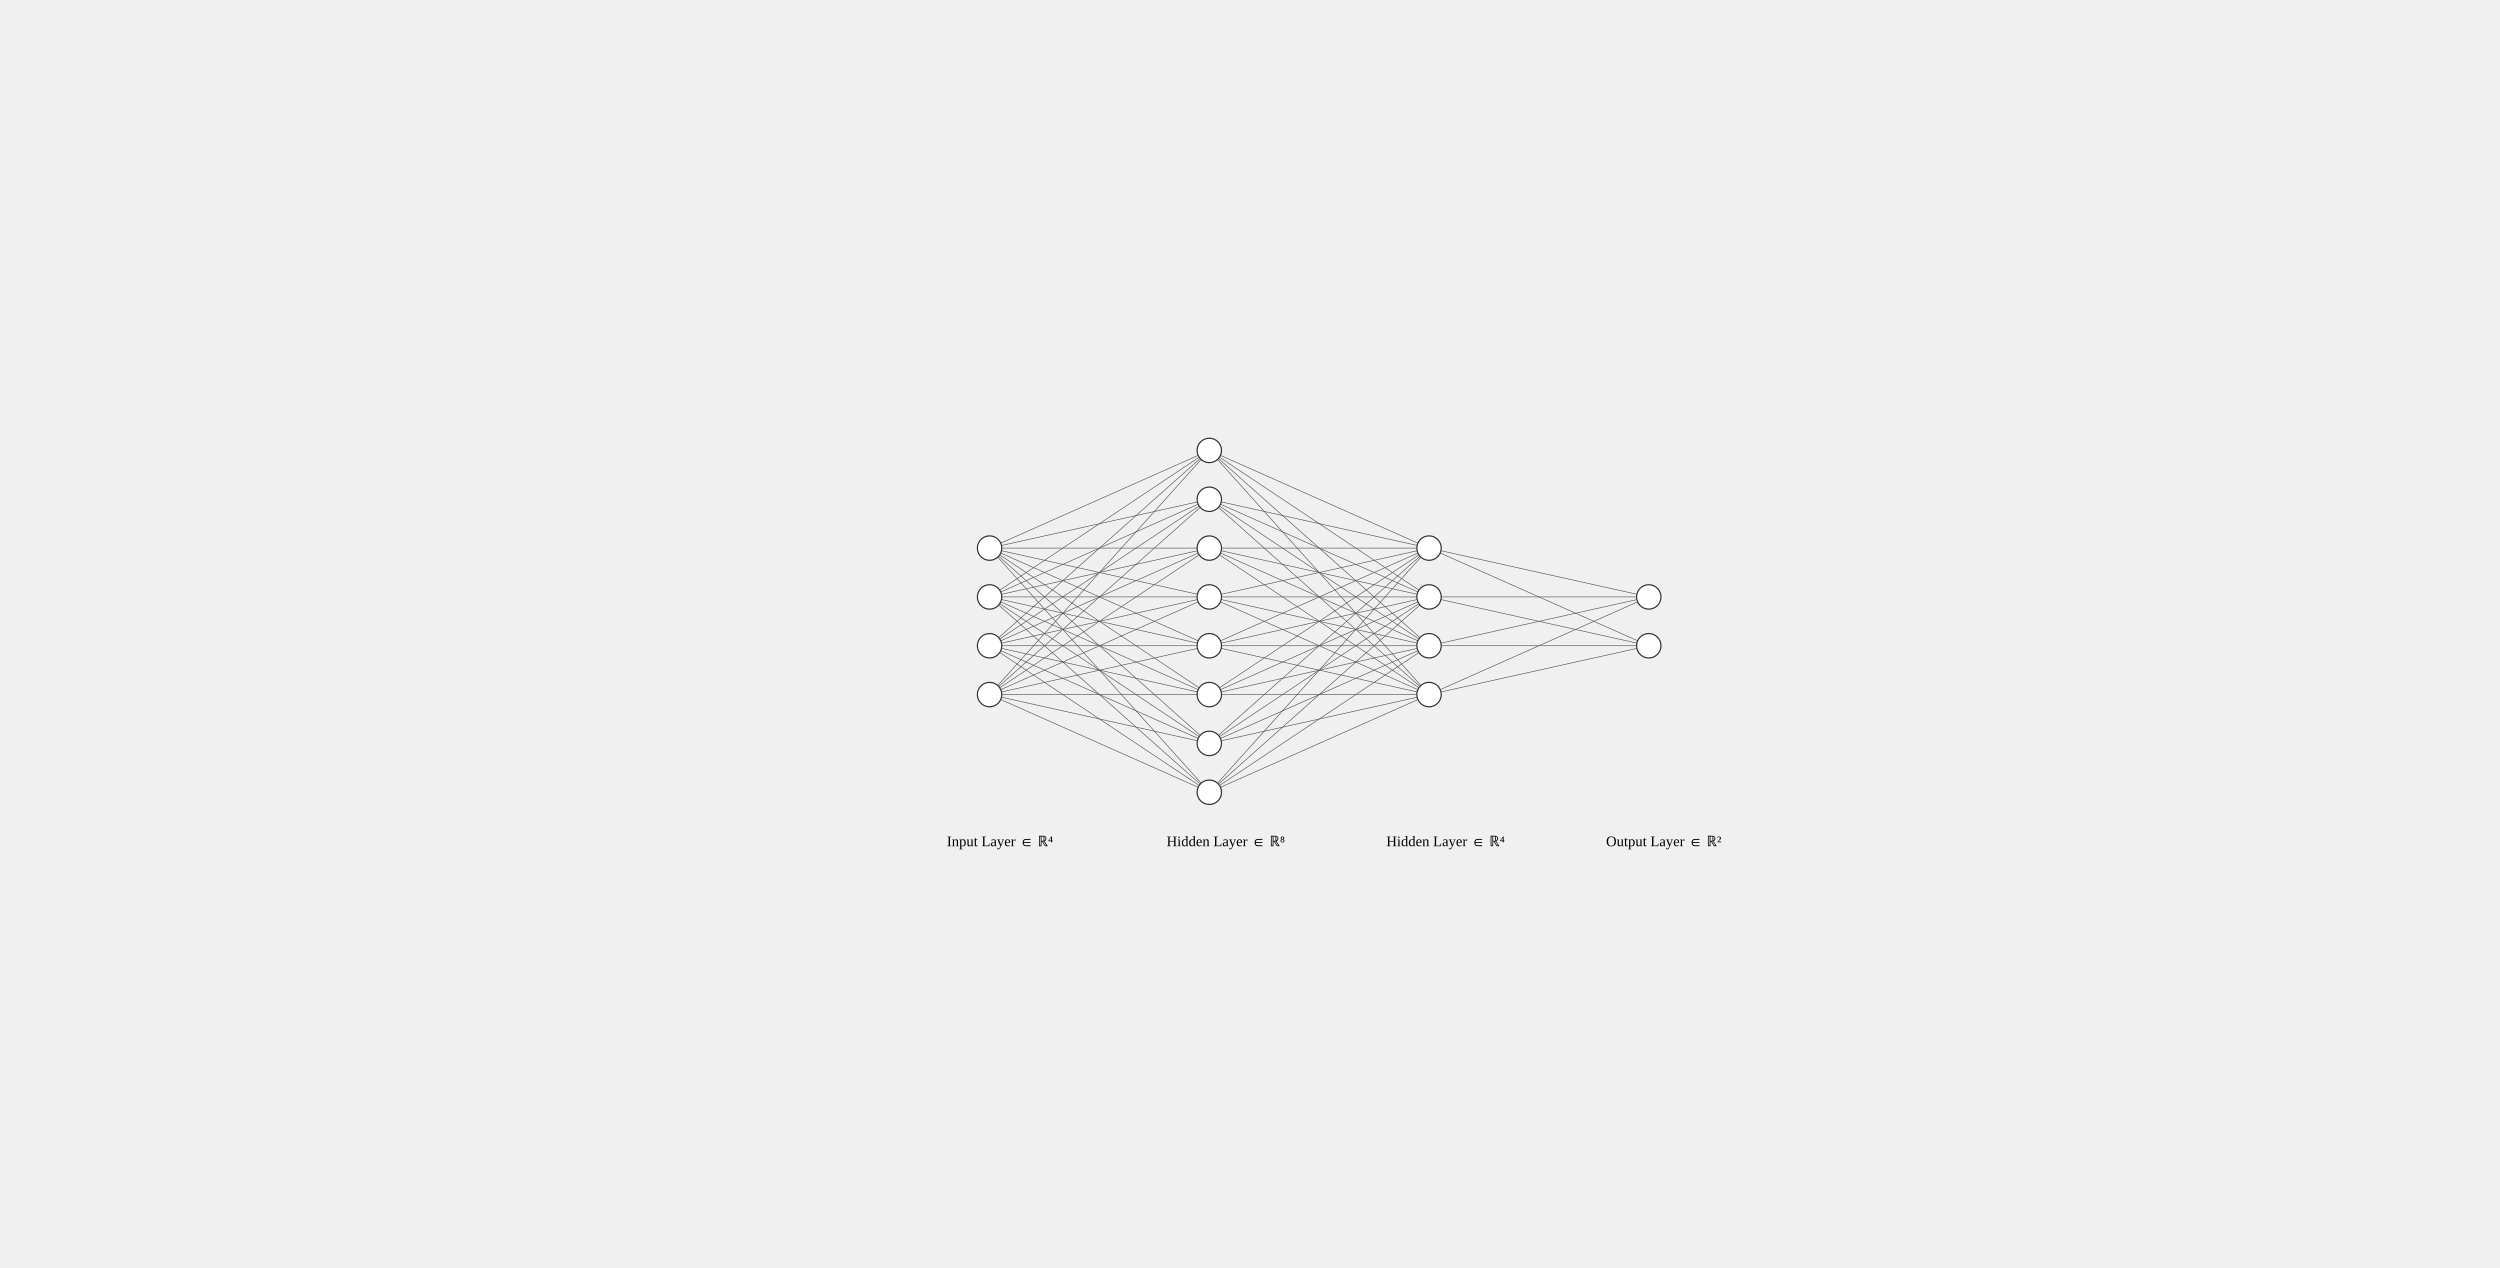
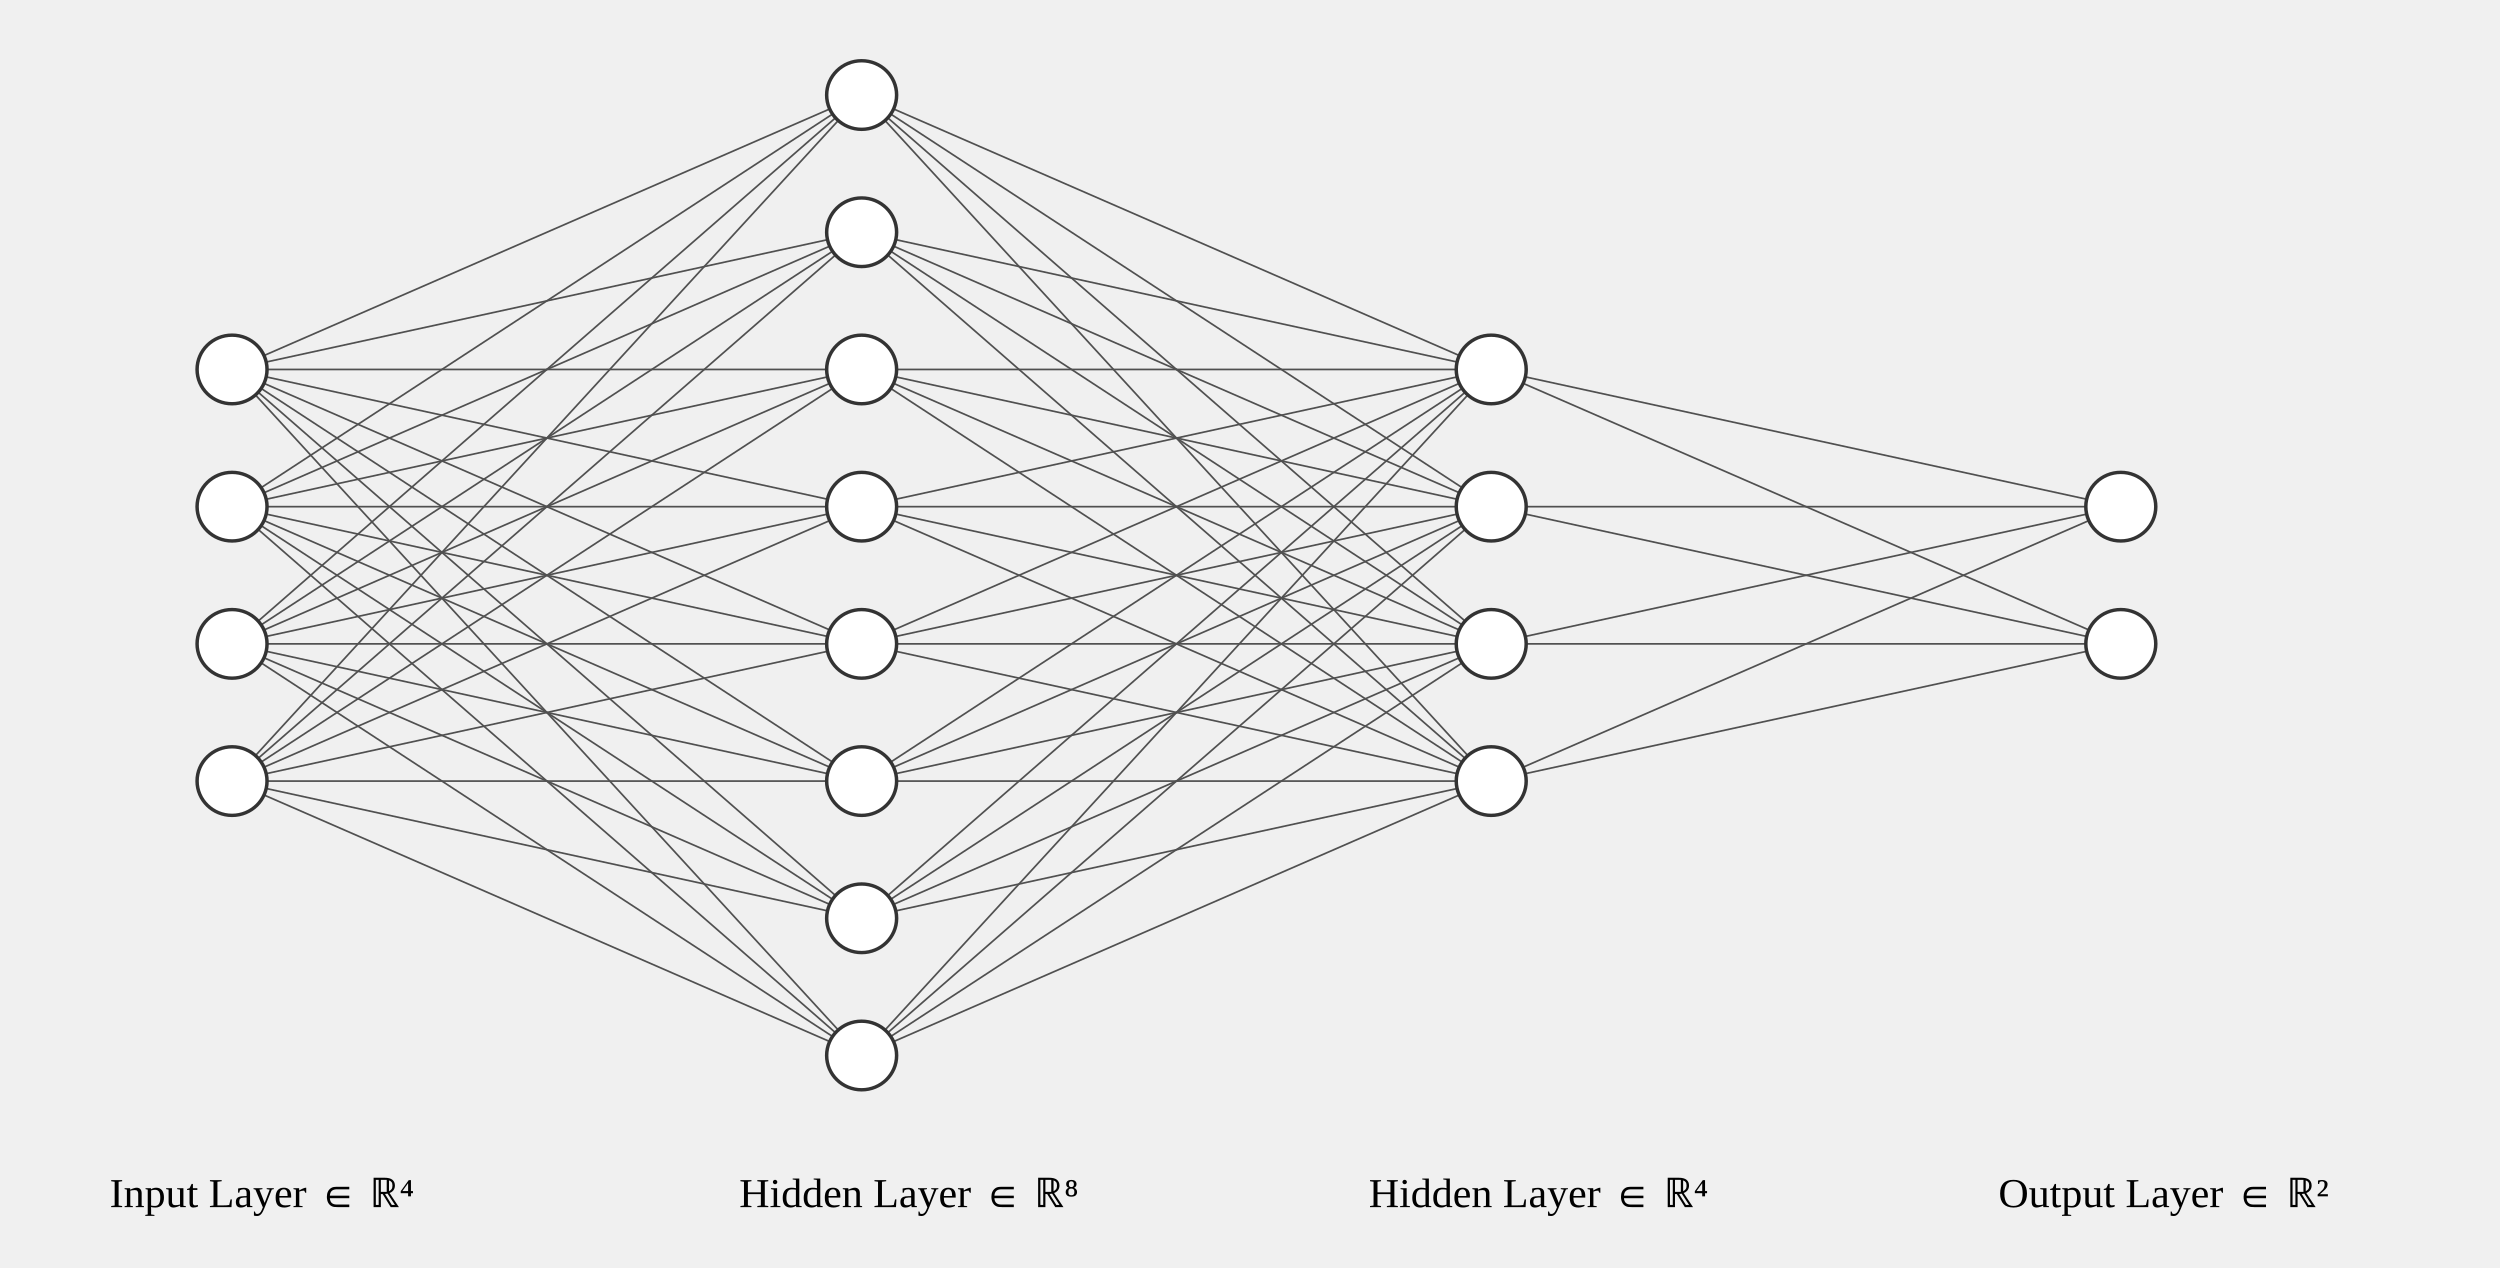
- <svg xmlns="http://www.w3.org/2000/svg" style="cursor: move;" width="2048" height="1038">
-   <g>
-     <path class="link" style="stroke-width: 0.5px; stroke-opacity: 1; stroke: rgb(80, 80, 80);" marker-end="" d="M810.667,449, 990.667,369" />
-     <path class="link" style="stroke-width: 0.5px; stroke-opacity: 1; stroke: rgb(80, 80, 80);" marker-end="" d="M810.667,449, 990.667,409" />
-     <path class="link" style="stroke-width: 0.5px; stroke-opacity: 1; stroke: rgb(80, 80, 80);" marker-end="" d="M810.667,449, 990.667,449" />
-     <path class="link" style="stroke-width: 0.5px; stroke-opacity: 1; stroke: rgb(80, 80, 80);" marker-end="" d="M810.667,449, 990.667,489" />
-     <path class="link" style="stroke-width: 0.5px; stroke-opacity: 1; stroke: rgb(80, 80, 80);" marker-end="" d="M810.667,449, 990.667,529" />
-     <path class="link" style="stroke-width: 0.5px; stroke-opacity: 1; stroke: rgb(80, 80, 80);" marker-end="" d="M810.667,449, 990.667,569" />
-     <path class="link" style="stroke-width: 0.5px; stroke-opacity: 1; stroke: rgb(80, 80, 80);" marker-end="" d="M810.667,449, 990.667,609" />
-     <path class="link" style="stroke-width: 0.5px; stroke-opacity: 1; stroke: rgb(80, 80, 80);" marker-end="" d="M810.667,449, 990.667,649" />
-     <path class="link" style="stroke-width: 0.5px; stroke-opacity: 1; stroke: rgb(80, 80, 80);" marker-end="" d="M810.667,489, 990.667,369" />
-     <path class="link" style="stroke-width: 0.5px; stroke-opacity: 1; stroke: rgb(80, 80, 80);" marker-end="" d="M810.667,489, 990.667,409" />
-     <path class="link" style="stroke-width: 0.5px; stroke-opacity: 1; stroke: rgb(80, 80, 80);" marker-end="" d="M810.667,489, 990.667,449" />
-     <path class="link" style="stroke-width: 0.5px; stroke-opacity: 1; stroke: rgb(80, 80, 80);" marker-end="" d="M810.667,489, 990.667,489" />
-     <path class="link" style="stroke-width: 0.5px; stroke-opacity: 1; stroke: rgb(80, 80, 80);" marker-end="" d="M810.667,489, 990.667,529" />
-     <path class="link" style="stroke-width: 0.5px; stroke-opacity: 1; stroke: rgb(80, 80, 80);" marker-end="" d="M810.667,489, 990.667,569" />
-     <path class="link" style="stroke-width: 0.5px; stroke-opacity: 1; stroke: rgb(80, 80, 80);" marker-end="" d="M810.667,489, 990.667,609" />
-     <path class="link" style="stroke-width: 0.5px; stroke-opacity: 1; stroke: rgb(80, 80, 80);" marker-end="" d="M810.667,489, 990.667,649" />
-     <path class="link" style="stroke-width: 0.5px; stroke-opacity: 1; stroke: rgb(80, 80, 80);" marker-end="" d="M810.667,529, 990.667,369" />
-     <path class="link" style="stroke-width: 0.5px; stroke-opacity: 1; stroke: rgb(80, 80, 80);" marker-end="" d="M810.667,529, 990.667,409" />
-     <path class="link" style="stroke-width: 0.5px; stroke-opacity: 1; stroke: rgb(80, 80, 80);" marker-end="" d="M810.667,529, 990.667,449" />
-     <path class="link" style="stroke-width: 0.5px; stroke-opacity: 1; stroke: rgb(80, 80, 80);" marker-end="" d="M810.667,529, 990.667,489" />
-     <path class="link" style="stroke-width: 0.5px; stroke-opacity: 1; stroke: rgb(80, 80, 80);" marker-end="" d="M810.667,529, 990.667,529" />
-     <path class="link" style="stroke-width: 0.5px; stroke-opacity: 1; stroke: rgb(80, 80, 80);" marker-end="" d="M810.667,529, 990.667,569" />
-     <path class="link" style="stroke-width: 0.5px; stroke-opacity: 1; stroke: rgb(80, 80, 80);" marker-end="" d="M810.667,529, 990.667,609" />
-     <path class="link" style="stroke-width: 0.5px; stroke-opacity: 1; stroke: rgb(80, 80, 80);" marker-end="" d="M810.667,529, 990.667,649" />
-     <path class="link" style="stroke-width: 0.5px; stroke-opacity: 1; stroke: rgb(80, 80, 80);" marker-end="" d="M810.667,569, 990.667,369" />
-     <path class="link" style="stroke-width: 0.5px; stroke-opacity: 1; stroke: rgb(80, 80, 80);" marker-end="" d="M810.667,569, 990.667,409" />
-     <path class="link" style="stroke-width: 0.5px; stroke-opacity: 1; stroke: rgb(80, 80, 80);" marker-end="" d="M810.667,569, 990.667,449" />
-     <path class="link" style="stroke-width: 0.5px; stroke-opacity: 1; stroke: rgb(80, 80, 80);" marker-end="" d="M810.667,569, 990.667,489" />
-     <path class="link" style="stroke-width: 0.5px; stroke-opacity: 1; stroke: rgb(80, 80, 80);" marker-end="" d="M810.667,569, 990.667,529" />
-     <path class="link" style="stroke-width: 0.5px; stroke-opacity: 1; stroke: rgb(80, 80, 80);" marker-end="" d="M810.667,569, 990.667,569" />
-     <path class="link" style="stroke-width: 0.5px; stroke-opacity: 1; stroke: rgb(80, 80, 80);" marker-end="" d="M810.667,569, 990.667,609" />
-     <path class="link" style="stroke-width: 0.5px; stroke-opacity: 1; stroke: rgb(80, 80, 80);" marker-end="" d="M810.667,569, 990.667,649" />
-     <path class="link" style="stroke-width: 0.5px; stroke-opacity: 1; stroke: rgb(80, 80, 80);" marker-end="" d="M990.667,369, 1170.667,449" />
-     <path class="link" style="stroke-width: 0.5px; stroke-opacity: 1; stroke: rgb(80, 80, 80);" marker-end="" d="M990.667,369, 1170.667,489" />
-     <path class="link" style="stroke-width: 0.5px; stroke-opacity: 1; stroke: rgb(80, 80, 80);" marker-end="" d="M990.667,369, 1170.667,529" />
-     <path class="link" style="stroke-width: 0.5px; stroke-opacity: 1; stroke: rgb(80, 80, 80);" marker-end="" d="M990.667,369, 1170.667,569" />
-     <path class="link" style="stroke-width: 0.5px; stroke-opacity: 1; stroke: rgb(80, 80, 80);" marker-end="" d="M990.667,409, 1170.667,449" />
-     <path class="link" style="stroke-width: 0.5px; stroke-opacity: 1; stroke: rgb(80, 80, 80);" marker-end="" d="M990.667,409, 1170.667,489" />
-     <path class="link" style="stroke-width: 0.5px; stroke-opacity: 1; stroke: rgb(80, 80, 80);" marker-end="" d="M990.667,409, 1170.667,529" />
-     <path class="link" style="stroke-width: 0.5px; stroke-opacity: 1; stroke: rgb(80, 80, 80);" marker-end="" d="M990.667,409, 1170.667,569" />
-     <path class="link" style="stroke-width: 0.5px; stroke-opacity: 1; stroke: rgb(80, 80, 80);" marker-end="" d="M990.667,449, 1170.667,449" />
-     <path class="link" style="stroke-width: 0.5px; stroke-opacity: 1; stroke: rgb(80, 80, 80);" marker-end="" d="M990.667,449, 1170.667,489" />
-     <path class="link" style="stroke-width: 0.5px; stroke-opacity: 1; stroke: rgb(80, 80, 80);" marker-end="" d="M990.667,449, 1170.667,529" />
-     <path class="link" style="stroke-width: 0.5px; stroke-opacity: 1; stroke: rgb(80, 80, 80);" marker-end="" d="M990.667,449, 1170.667,569" />
-     <path class="link" style="stroke-width: 0.5px; stroke-opacity: 1; stroke: rgb(80, 80, 80);" marker-end="" d="M990.667,489, 1170.667,449" />
-     <path class="link" style="stroke-width: 0.5px; stroke-opacity: 1; stroke: rgb(80, 80, 80);" marker-end="" d="M990.667,489, 1170.667,489" />
-     <path class="link" style="stroke-width: 0.5px; stroke-opacity: 1; stroke: rgb(80, 80, 80);" marker-end="" d="M990.667,489, 1170.667,529" />
-     <path class="link" style="stroke-width: 0.5px; stroke-opacity: 1; stroke: rgb(80, 80, 80);" marker-end="" d="M990.667,489, 1170.667,569" />
-     <path class="link" style="stroke-width: 0.5px; stroke-opacity: 1; stroke: rgb(80, 80, 80);" marker-end="" d="M990.667,529, 1170.667,449" />
-     <path class="link" style="stroke-width: 0.5px; stroke-opacity: 1; stroke: rgb(80, 80, 80);" marker-end="" d="M990.667,529, 1170.667,489" />
-     <path class="link" style="stroke-width: 0.5px; stroke-opacity: 1; stroke: rgb(80, 80, 80);" marker-end="" d="M990.667,529, 1170.667,529" />
-     <path class="link" style="stroke-width: 0.5px; stroke-opacity: 1; stroke: rgb(80, 80, 80);" marker-end="" d="M990.667,529, 1170.667,569" />
-     <path class="link" style="stroke-width: 0.5px; stroke-opacity: 1; stroke: rgb(80, 80, 80);" marker-end="" d="M990.667,569, 1170.667,449" />
-     <path class="link" style="stroke-width: 0.5px; stroke-opacity: 1; stroke: rgb(80, 80, 80);" marker-end="" d="M990.667,569, 1170.667,489" />
-     <path class="link" style="stroke-width: 0.5px; stroke-opacity: 1; stroke: rgb(80, 80, 80);" marker-end="" d="M990.667,569, 1170.667,529" />
-     <path class="link" style="stroke-width: 0.5px; stroke-opacity: 1; stroke: rgb(80, 80, 80);" marker-end="" d="M990.667,569, 1170.667,569" />
-     <path class="link" style="stroke-width: 0.5px; stroke-opacity: 1; stroke: rgb(80, 80, 80);" marker-end="" d="M990.667,609, 1170.667,449" />
-     <path class="link" style="stroke-width: 0.5px; stroke-opacity: 1; stroke: rgb(80, 80, 80);" marker-end="" d="M990.667,609, 1170.667,489" />
-     <path class="link" style="stroke-width: 0.5px; stroke-opacity: 1; stroke: rgb(80, 80, 80);" marker-end="" d="M990.667,609, 1170.667,529" />
-     <path class="link" style="stroke-width: 0.5px; stroke-opacity: 1; stroke: rgb(80, 80, 80);" marker-end="" d="M990.667,609, 1170.667,569" />
-     <path class="link" style="stroke-width: 0.5px; stroke-opacity: 1; stroke: rgb(80, 80, 80);" marker-end="" d="M990.667,649, 1170.667,449" />
-     <path class="link" style="stroke-width: 0.5px; stroke-opacity: 1; stroke: rgb(80, 80, 80);" marker-end="" d="M990.667,649, 1170.667,489" />
-     <path class="link" style="stroke-width: 0.5px; stroke-opacity: 1; stroke: rgb(80, 80, 80);" marker-end="" d="M990.667,649, 1170.667,529" />
-     <path class="link" style="stroke-width: 0.5px; stroke-opacity: 1; stroke: rgb(80, 80, 80);" marker-end="" d="M990.667,649, 1170.667,569" />
-     <path class="link" style="stroke-width: 0.5px; stroke-opacity: 1; stroke: rgb(80, 80, 80);" marker-end="" d="M1170.667,449, 1350.667,489" />
-     <path class="link" style="stroke-width: 0.5px; stroke-opacity: 1; stroke: rgb(80, 80, 80);" marker-end="" d="M1170.667,489, 1350.667,489" />
-     <path class="link" style="stroke-width: 0.5px; stroke-opacity: 1; stroke: rgb(80, 80, 80);" marker-end="" d="M1170.667,529, 1350.667,489" />
-     <path class="link" style="stroke-width: 0.5px; stroke-opacity: 1; stroke: rgb(80, 80, 80);" marker-end="" d="M1170.667,569, 1350.667,489" />
-     <path class="link" style="stroke-width: 0.5px; stroke-opacity: 1; stroke: rgb(80, 80, 80);" marker-end="" d="M1170.667,449, 1350.667,529" />
-     <path class="link" style="stroke-width: 0.5px; stroke-opacity: 1; stroke: rgb(80, 80, 80);" marker-end="" d="M1170.667,489, 1350.667,529" />
-     <path class="link" style="stroke-width: 0.5px; stroke-opacity: 1; stroke: rgb(80, 80, 80);" marker-end="" d="M1170.667,529, 1350.667,529" />
-     <path class="link" style="stroke-width: 0.5px; stroke-opacity: 1; stroke: rgb(80, 80, 80);" marker-end="" d="M1170.667,569, 1350.667,529" />
-     <circle r="10" class="node" id="0_0" style="fill: rgb(255, 255, 255); stroke: rgb(51, 51, 51);" cx="810.667" cy="449" />
-     <circle r="10" class="node" id="0_1" style="fill: rgb(255, 255, 255); stroke: rgb(51, 51, 51);" cx="810.667" cy="489" />
-     <circle r="10" class="node" id="0_2" style="fill: rgb(255, 255, 255); stroke: rgb(51, 51, 51);" cx="810.667" cy="529" />
-     <circle r="10" class="node" id="0_3" style="fill: rgb(255, 255, 255); stroke: rgb(51, 51, 51);" cx="810.667" cy="569" />
-     <circle r="10" class="node" id="1_0" style="fill: rgb(255, 255, 255); stroke: rgb(51, 51, 51);" cx="990.667" cy="369" />
-     <circle r="10" class="node" id="1_1" style="fill: rgb(255, 255, 255); stroke: rgb(51, 51, 51);" cx="990.667" cy="409" />
-     <circle r="10" class="node" id="1_2" style="fill: rgb(255, 255, 255); stroke: rgb(51, 51, 51);" cx="990.667" cy="449" />
-     <circle r="10" class="node" id="1_3" style="fill: rgb(255, 255, 255); stroke: rgb(51, 51, 51);" cx="990.667" cy="489" />
-     <circle r="10" class="node" id="1_4" style="fill: rgb(255, 255, 255); stroke: rgb(51, 51, 51);" cx="990.667" cy="529" />
-     <circle r="10" class="node" id="1_5" style="fill: rgb(255, 255, 255); stroke: rgb(51, 51, 51);" cx="990.667" cy="569" />
-     <circle r="10" class="node" id="1_6" style="fill: rgb(255, 255, 255); stroke: rgb(51, 51, 51);" cx="990.667" cy="609" />
-     <circle r="10" class="node" id="1_7" style="fill: rgb(255, 255, 255); stroke: rgb(51, 51, 51);" cx="990.667" cy="649" />
-     <circle r="10" class="node" id="2_0" style="fill: rgb(255, 255, 255); stroke: rgb(51, 51, 51);" cx="1170.667" cy="449" />
-     <circle r="10" class="node" id="2_1" style="fill: rgb(255, 255, 255); stroke: rgb(51, 51, 51);" cx="1170.667" cy="489" />
-     <circle r="10" class="node" id="2_2" style="fill: rgb(255, 255, 255); stroke: rgb(51, 51, 51);" cx="1170.667" cy="529" />
-     <circle r="10" class="node" id="2_3" style="fill: rgb(255, 255, 255); stroke: rgb(51, 51, 51);" cx="1170.667" cy="569" />
-     <circle r="10" class="node" id="3_0" style="fill: rgb(255, 255, 255); stroke: rgb(51, 51, 51);" cx="1350.667" cy="489" />
-     <text class="text" dy=".35em" style="font-size: 12px;" x="775.667" y="689">Input Layer ∈ ℝ⁴</text>
-     <text class="text" dy=".35em" style="font-size: 12px;" x="955.667" y="689">Hidden Layer ∈ ℝ⁸</text>
-     <text class="text" dy=".35em" style="font-size: 12px;" x="1135.667" y="689">Hidden Layer ∈ ℝ⁴</text>
-     <text class="text" dy=".35em" style="font-size: 12px;" x="1315.667" y="689">Output Layer ∈ ℝ²</text>
-     <circle r="10" class="node" id="3_1" style="fill: rgb(255, 255, 255); stroke: rgb(51, 51, 51);" cx="1350.667" cy="529" />
+ <svg xmlns="http://www.w3.org/2000/svg" style="cursor: move;" width="2048" height="1038" version="1.1" id="svg179">
+   <g id="g172" transform="matrix(2.865279,0,0,2.810028,-2132.684,-959.0449)">
+     <path class="link" style="stroke:#505050;stroke-width:0.5px;stroke-opacity:1" marker-end="" d="m 810.667,449 180,-80" id="path2" />
+     <path class="link" style="stroke:#505050;stroke-width:0.5px;stroke-opacity:1" marker-end="" d="m 810.667,449 180,-40" id="path4" />
+     <path class="link" style="stroke:#505050;stroke-width:0.5px;stroke-opacity:1" marker-end="" d="m 810.667,449 h 180" id="path6" />
+     <path class="link" style="stroke:#505050;stroke-width:0.5px;stroke-opacity:1" marker-end="" d="m 810.667,449 180,40" id="path8" />
+     <path class="link" style="stroke:#505050;stroke-width:0.5px;stroke-opacity:1" marker-end="" d="m 810.667,449 180,80" id="path10" />
+     <path class="link" style="stroke:#505050;stroke-width:0.5px;stroke-opacity:1" marker-end="" d="m 810.667,449 180,120" id="path12" />
+     <path class="link" style="stroke:#505050;stroke-width:0.5px;stroke-opacity:1" marker-end="" d="m 810.667,449 180,160" id="path14" />
+     <path class="link" style="stroke:#505050;stroke-width:0.5px;stroke-opacity:1" marker-end="" d="m 810.667,449 180,200" id="path16" />
+     <path class="link" style="stroke:#505050;stroke-width:0.5px;stroke-opacity:1" marker-end="" d="m 810.667,489 180,-120" id="path18" />
+     <path class="link" style="stroke:#505050;stroke-width:0.5px;stroke-opacity:1" marker-end="" d="m 810.667,489 180,-80" id="path20" />
+     <path class="link" style="stroke:#505050;stroke-width:0.5px;stroke-opacity:1" marker-end="" d="m 810.667,489 180,-40" id="path22" />
+     <path class="link" style="stroke:#505050;stroke-width:0.5px;stroke-opacity:1" marker-end="" d="m 810.667,489 h 180" id="path24" />
+     <path class="link" style="stroke:#505050;stroke-width:0.5px;stroke-opacity:1" marker-end="" d="m 810.667,489 180,40" id="path26" />
+     <path class="link" style="stroke:#505050;stroke-width:0.5px;stroke-opacity:1" marker-end="" d="m 810.667,489 180,80" id="path28" />
+     <path class="link" style="stroke:#505050;stroke-width:0.5px;stroke-opacity:1" marker-end="" d="m 810.667,489 180,120" id="path30" />
+     <path class="link" style="stroke:#505050;stroke-width:0.5px;stroke-opacity:1" marker-end="" d="m 810.667,489 180,160" id="path32" />
+     <path class="link" style="stroke:#505050;stroke-width:0.5px;stroke-opacity:1" marker-end="" d="m 810.667,529 180,-160" id="path34" />
+     <path class="link" style="stroke:#505050;stroke-width:0.5px;stroke-opacity:1" marker-end="" d="m 810.667,529 180,-120" id="path36" />
+     <path class="link" style="stroke:#505050;stroke-width:0.5px;stroke-opacity:1" marker-end="" d="m 810.667,529 180,-80" id="path38" />
+     <path class="link" style="stroke:#505050;stroke-width:0.5px;stroke-opacity:1" marker-end="" d="m 810.667,529 180,-40" id="path40" />
+     <path class="link" style="stroke:#505050;stroke-width:0.5px;stroke-opacity:1" marker-end="" d="m 810.667,529 h 180" id="path42" />
+     <path class="link" style="stroke:#505050;stroke-width:0.5px;stroke-opacity:1" marker-end="" d="m 810.667,529 180,40" id="path44" />
+     <path class="link" style="stroke:#505050;stroke-width:0.5px;stroke-opacity:1" marker-end="" d="m 810.667,529 180,80" id="path46" />
+     <path class="link" style="stroke:#505050;stroke-width:0.5px;stroke-opacity:1" marker-end="" d="m 810.667,529 180,120" id="path48" />
+     <path class="link" style="stroke:#505050;stroke-width:0.5px;stroke-opacity:1" marker-end="" d="m 810.667,569 180,-200" id="path50" />
+     <path class="link" style="stroke:#505050;stroke-width:0.5px;stroke-opacity:1" marker-end="" d="m 810.667,569 180,-160" id="path52" />
+     <path class="link" style="stroke:#505050;stroke-width:0.5px;stroke-opacity:1" marker-end="" d="m 810.667,569 180,-120" id="path54" />
+     <path class="link" style="stroke:#505050;stroke-width:0.5px;stroke-opacity:1" marker-end="" d="m 810.667,569 180,-80" id="path56" />
+     <path class="link" style="stroke:#505050;stroke-width:0.5px;stroke-opacity:1" marker-end="" d="m 810.667,569 180,-40" id="path58" />
+     <path class="link" style="stroke:#505050;stroke-width:0.5px;stroke-opacity:1" marker-end="" d="m 810.667,569 h 180" id="path60" />
+     <path class="link" style="stroke:#505050;stroke-width:0.5px;stroke-opacity:1" marker-end="" d="m 810.667,569 180,40" id="path62" />
+     <path class="link" style="stroke:#505050;stroke-width:0.5px;stroke-opacity:1" marker-end="" d="m 810.667,569 180,80" id="path64" />
+     <path class="link" style="stroke:#505050;stroke-width:0.5px;stroke-opacity:1" marker-end="" d="m 990.667,369 180,80" id="path66" />
+     <path class="link" style="stroke:#505050;stroke-width:0.5px;stroke-opacity:1" marker-end="" d="M 990.667,369 1170.667,489" id="path68" />
+     <path class="link" style="stroke:#505050;stroke-width:0.5px;stroke-opacity:1" marker-end="" d="M 990.667,369 1170.667,529" id="path70" />
+     <path class="link" style="stroke:#505050;stroke-width:0.5px;stroke-opacity:1" marker-end="" d="M 990.667,369 1170.667,569" id="path72" />
+     <path class="link" style="stroke:#505050;stroke-width:0.5px;stroke-opacity:1" marker-end="" d="m 990.667,409 180,40" id="path74" />
+     <path class="link" style="stroke:#505050;stroke-width:0.5px;stroke-opacity:1" marker-end="" d="m 990.667,409 180,80" id="path76" />
+     <path class="link" style="stroke:#505050;stroke-width:0.5px;stroke-opacity:1" marker-end="" d="M 990.667,409 1170.667,529" id="path78" />
+     <path class="link" style="stroke:#505050;stroke-width:0.5px;stroke-opacity:1" marker-end="" d="M 990.667,409 1170.667,569" id="path80" />
+     <path class="link" style="stroke:#505050;stroke-width:0.5px;stroke-opacity:1" marker-end="" d="M 990.667,449 H 1170.667" id="path82" />
+     <path class="link" style="stroke:#505050;stroke-width:0.5px;stroke-opacity:1" marker-end="" d="m 990.667,449 180,40" id="path84" />
+     <path class="link" style="stroke:#505050;stroke-width:0.5px;stroke-opacity:1" marker-end="" d="m 990.667,449 180,80" id="path86" />
+     <path class="link" style="stroke:#505050;stroke-width:0.5px;stroke-opacity:1" marker-end="" d="M 990.667,449 1170.667,569" id="path88" />
+     <path class="link" style="stroke:#505050;stroke-width:0.5px;stroke-opacity:1" marker-end="" d="M 990.667,489 1170.667,449" id="path90" />
+     <path class="link" style="stroke:#505050;stroke-width:0.5px;stroke-opacity:1" marker-end="" d="M 990.667,489 H 1170.667" id="path92" />
+     <path class="link" style="stroke:#505050;stroke-width:0.5px;stroke-opacity:1" marker-end="" d="m 990.667,489 180,40" id="path94" />
+     <path class="link" style="stroke:#505050;stroke-width:0.5px;stroke-opacity:1" marker-end="" d="m 990.667,489 180,80" id="path96" />
+     <path class="link" style="stroke:#505050;stroke-width:0.5px;stroke-opacity:1" marker-end="" d="M 990.667,529 1170.667,449" id="path98" />
+     <path class="link" style="stroke:#505050;stroke-width:0.5px;stroke-opacity:1" marker-end="" d="M 990.667,529 1170.667,489" id="path100" />
+     <path class="link" style="stroke:#505050;stroke-width:0.5px;stroke-opacity:1" marker-end="" d="M 990.667,529 H 1170.667" id="path102" />
+     <path class="link" style="stroke:#505050;stroke-width:0.5px;stroke-opacity:1" marker-end="" d="m 990.667,529 180,40" id="path104" />
+     <path class="link" style="stroke:#505050;stroke-width:0.5px;stroke-opacity:1" marker-end="" d="M 990.667,569 1170.667,449" id="path106" />
+     <path class="link" style="stroke:#505050;stroke-width:0.5px;stroke-opacity:1" marker-end="" d="M 990.667,569 1170.667,489" id="path108" />
+     <path class="link" style="stroke:#505050;stroke-width:0.5px;stroke-opacity:1" marker-end="" d="M 990.667,569 1170.667,529" id="path110" />
+     <path class="link" style="stroke:#505050;stroke-width:0.5px;stroke-opacity:1" marker-end="" d="M 990.667,569 H 1170.667" id="path112" />
+     <path class="link" style="stroke:#505050;stroke-width:0.5px;stroke-opacity:1" marker-end="" d="M 990.667,609 1170.667,449" id="path114" />
+     <path class="link" style="stroke:#505050;stroke-width:0.5px;stroke-opacity:1" marker-end="" d="M 990.667,609 1170.667,489" id="path116" />
+     <path class="link" style="stroke:#505050;stroke-width:0.5px;stroke-opacity:1" marker-end="" d="M 990.667,609 1170.667,529" id="path118" />
+     <path class="link" style="stroke:#505050;stroke-width:0.5px;stroke-opacity:1" marker-end="" d="M 990.667,609 1170.667,569" id="path120" />
+     <path class="link" style="stroke:#505050;stroke-width:0.5px;stroke-opacity:1" marker-end="" d="M 990.667,649 1170.667,449" id="path122" />
+     <path class="link" style="stroke:#505050;stroke-width:0.5px;stroke-opacity:1" marker-end="" d="M 990.667,649 1170.667,489" id="path124" />
+     <path class="link" style="stroke:#505050;stroke-width:0.5px;stroke-opacity:1" marker-end="" d="M 990.667,649 1170.667,529" id="path126" />
+     <path class="link" style="stroke:#505050;stroke-width:0.5px;stroke-opacity:1" marker-end="" d="M 990.667,649 1170.667,569" id="path128" />
+     <path class="link" style="stroke:#505050;stroke-width:0.5px;stroke-opacity:1" marker-end="" d="m 1170.667,449 180,40" id="path130" />
+     <path class="link" style="stroke:#505050;stroke-width:0.5px;stroke-opacity:1" marker-end="" d="m 1170.667,489 h 180" id="path132" />
+     <path class="link" style="stroke:#505050;stroke-width:0.5px;stroke-opacity:1" marker-end="" d="m 1170.667,529 180,-40" id="path134" />
+     <path class="link" style="stroke:#505050;stroke-width:0.5px;stroke-opacity:1" marker-end="" d="m 1170.667,569 180,-80" id="path136" />
+     <path class="link" style="stroke:#505050;stroke-width:0.5px;stroke-opacity:1" marker-end="" d="m 1170.667,449 180,80" id="path138" />
+     <path class="link" style="stroke:#505050;stroke-width:0.5px;stroke-opacity:1" marker-end="" d="m 1170.667,489 180,40" id="path140" />
+     <path class="link" style="stroke:#505050;stroke-width:0.5px;stroke-opacity:1" marker-end="" d="m 1170.667,529 h 180" id="path142" />
+     <path class="link" style="stroke:#505050;stroke-width:0.5px;stroke-opacity:1" marker-end="" d="m 1170.667,569 180,-40" id="path144" />
+     <circle r="10" class="node" id="0_0" style="fill:#ffffff;stroke:#333333" cx="810.667" cy="449" />
+     <circle r="10" class="node" id="0_1" style="fill:#ffffff;stroke:#333333" cx="810.667" cy="489" />
+     <circle r="10" class="node" id="0_2" style="fill:#ffffff;stroke:#333333" cx="810.667" cy="529" />
+     <circle r="10" class="node" id="0_3" style="fill:#ffffff;stroke:#333333" cx="810.667" cy="569" />
+     <circle r="10" class="node" id="1_0" style="fill:#ffffff;stroke:#333333" cx="990.667" cy="369" />
+     <circle r="10" class="node" id="1_1" style="fill:#ffffff;stroke:#333333" cx="990.667" cy="409" />
+     <circle r="10" class="node" id="1_2" style="fill:#ffffff;stroke:#333333" cx="990.667" cy="449" />
+     <circle r="10" class="node" id="1_3" style="fill:#ffffff;stroke:#333333" cx="990.667" cy="489" />
+     <circle r="10" class="node" id="1_4" style="fill:#ffffff;stroke:#333333" cx="990.667" cy="529" />
+     <circle r="10" class="node" id="1_5" style="fill:#ffffff;stroke:#333333" cx="990.667" cy="569" />
+     <circle r="10" class="node" id="1_6" style="fill:#ffffff;stroke:#333333" cx="990.667" cy="609" />
+     <circle r="10" class="node" id="1_7" style="fill:#ffffff;stroke:#333333" cx="990.667" cy="649" />
+     <circle r="10" class="node" id="2_0" style="fill:#ffffff;stroke:#333333" cx="1170.667" cy="449" />
+     <circle r="10" class="node" id="2_1" style="fill:#ffffff;stroke:#333333" cx="1170.667" cy="489" />
+     <circle r="10" class="node" id="2_2" style="fill:#ffffff;stroke:#333333" cx="1170.667" cy="529" />
+     <circle r="10" class="node" id="2_3" style="fill:#ffffff;stroke:#333333" cx="1170.667" cy="569" />
+     <circle r="10" class="node" id="3_0" style="fill:#ffffff;stroke:#333333" cx="1350.667" cy="489" />
+     <text class="text" dy="0.35em" style="font-size:12px" x="775.667" y="689" id="text163">Input Layer ∈ ℝ⁴</text>
+     <text class="text" dy="0.35em" style="font-size:12px" x="955.667" y="689" id="text165">Hidden Layer ∈ ℝ⁸</text>
+     <text class="text" dy="0.35em" style="font-size:12px" x="1135.667" y="689" id="text167">Hidden Layer ∈ ℝ⁴</text>
+     <text class="text" dy="0.35em" style="font-size:12px" x="1315.667" y="689" id="text169">Output Layer ∈ ℝ²</text>
+     <circle r="10" class="node" id="3_1" style="fill:#ffffff;stroke:#333333" cx="1350.667" cy="529" />
  </g>
-   <defs>
+   <defs id="defs177">
    <marker id="arrow" viewBox="0 -5 10 10" markerWidth="7" markerHeight="7" orient="auto" refX="40">
-       <path d="M0,-5L10,0L0,5" style="stroke: rgb(80, 80, 80); fill: none;" />
+       <path d="M0,-5L10,0L0,5" style="stroke: rgb(80, 80, 80); fill: none;" id="path174" />
    </marker>
  </defs>
</svg>
